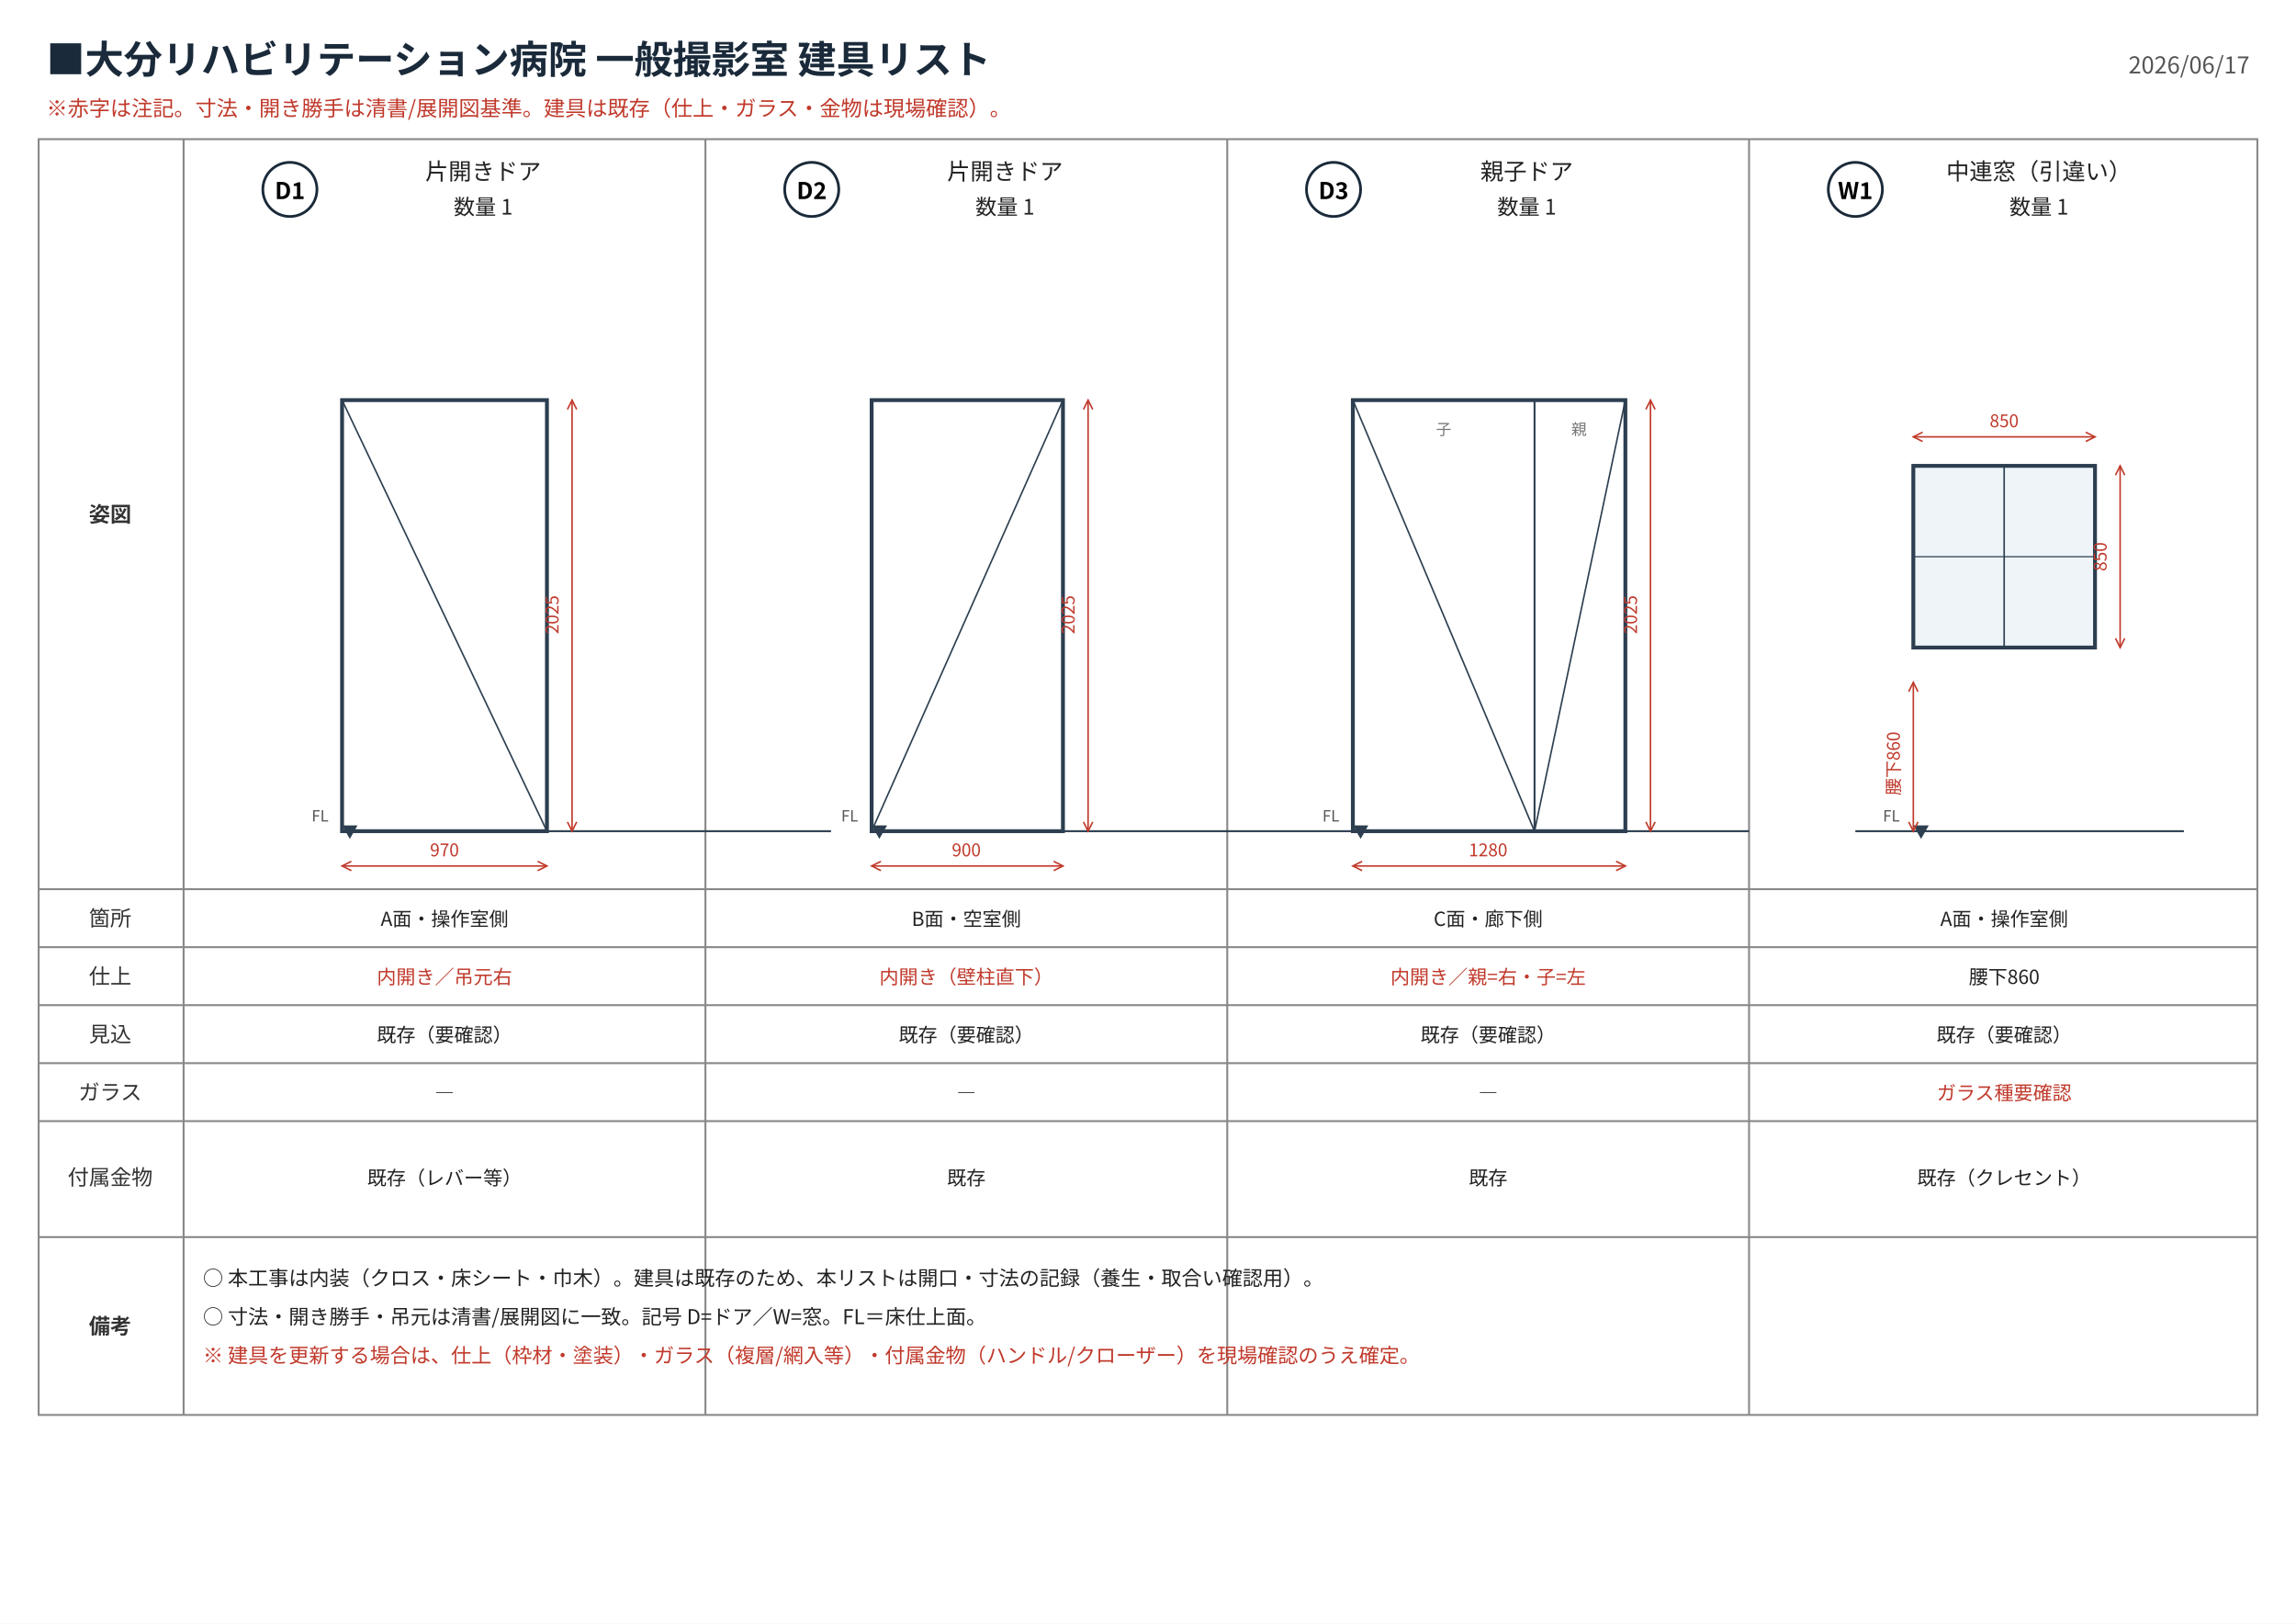
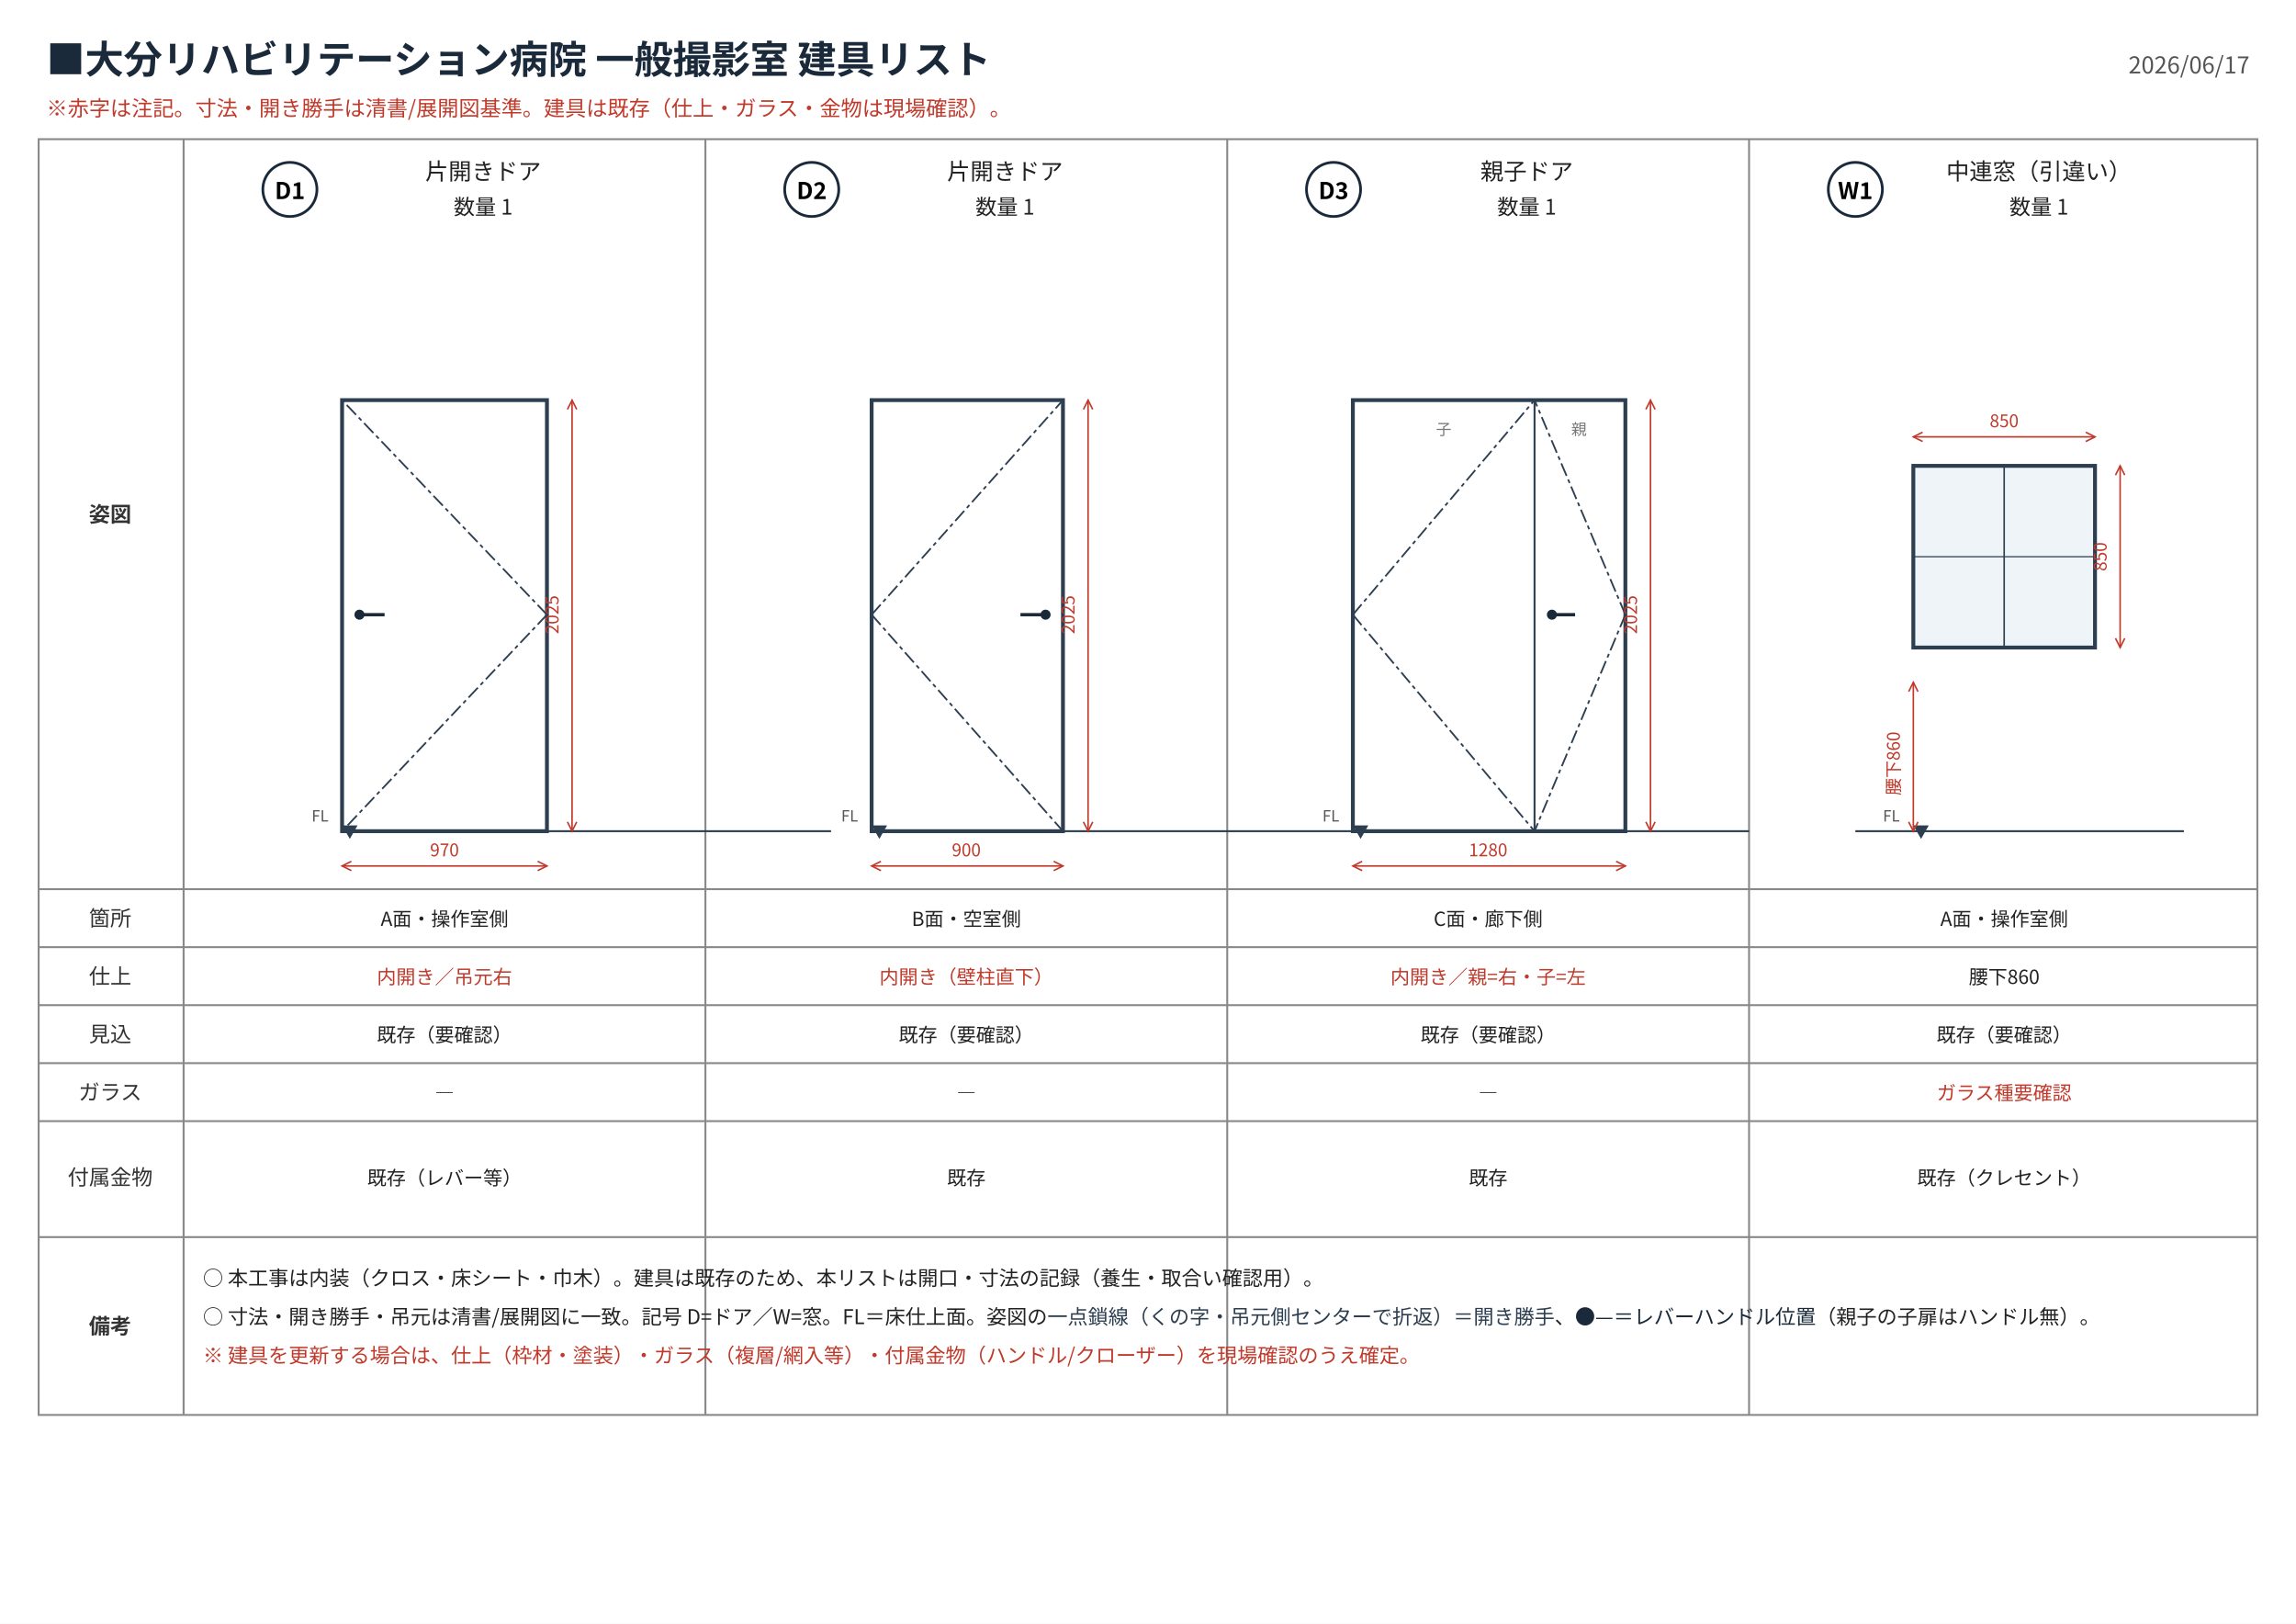
<svg xmlns="http://www.w3.org/2000/svg" viewBox="0 0 1188 840" font-family="'Noto Sans CJK JP','Noto Sans JP','IPAGothic','Yu Gothic','Hiragino Kaku Gothic ProN','Meiryo',sans-serif">
  <defs>
    <marker id="dimS" markerWidth="10" markerHeight="10" refX="2" refY="5" orient="auto">
      <path d="M8,2 L2,5 L8,8" fill="none" stroke="#c0392b" stroke-width="1" />
    </marker>
    <marker id="dimE" markerWidth="10" markerHeight="10" refX="8" refY="5" orient="auto">
      <path d="M2,2 L8,5 L2,8" fill="none" stroke="#c0392b" stroke-width="1" />
    </marker>
  </defs>
  <rect x="0" y="0" width="1188" height="840" fill="#fff" />
  <text x="24" y="38" font-size="20" font-weight="bold" fill="#1a2a3a">■大分リハビリテーション病院 一般撮影室 建具リスト</text>
  <text x="1164" y="38" font-size="12" fill="#555" text-anchor="end">2026/06/17</text>
  <text x="24" y="60" font-size="11" fill="#c0392b">※赤字は注記。寸法・開き勝手は清書/展開図基準。建具は既存（仕上・ガラス・金物は現場確認）。</text>
  <g stroke="#888" stroke-width="1" fill="none">
    <rect x="20" y="72" width="1148" height="660" />
    <line x1="95" y1="72" x2="95" y2="732" />
    <line x1="365" y1="72" x2="365" y2="732" />
    <line x1="635" y1="72" x2="635" y2="732" />
    <line x1="905" y1="72" x2="905" y2="732" />
    <line x1="20" y1="460" x2="1168" y2="460" />
    <line x1="20" y1="490" x2="1168" y2="490" />
    <line x1="20" y1="520" x2="1168" y2="520" />
    <line x1="20" y1="550" x2="1168" y2="550" />
    <line x1="20" y1="580" x2="1168" y2="580" />
    <line x1="20" y1="640" x2="1168" y2="640" />
  </g>
  <g font-size="11" fill="#333" text-anchor="middle">
    <text x="57" y="270" font-weight="bold">姿図</text>
    <text x="57" y="479">箇所</text>
    <text x="57" y="509">仕上</text>
    <text x="57" y="539">見込</text>
    <text x="57" y="569">ガラス</text>
    <text x="57" y="613">付属金物</text>
    <text x="57" y="690" font-weight="bold">備考</text>
  </g>
  <circle cx="150" cy="98" r="14" fill="#fff" stroke="#1a2a3a" stroke-width="1.4" />
  <text x="150" y="103" font-size="12" font-weight="bold" text-anchor="middle">D1</text>
  <text x="250" y="93" font-size="12" fill="#222" text-anchor="middle">片開きドア</text>
  <text x="250" y="111" font-size="11" fill="#222" text-anchor="middle">数量 1</text>
  <rect x="177" y="207" width="106" height="223" fill="none" stroke="#2c3e50" stroke-width="2" />
-   <line x1="283" y1="430" x2="177" y2="207" stroke="#2c3e50" stroke-width="0.8" />
+   <g stroke="#2c3e50" stroke-width="0.9" fill="none" stroke-dasharray="7 2 2 2">
+     <path d="M283,318 L177,207 M283,318 L177,430" />
+   </g>
+   <circle cx="186" cy="318" r="2.6" fill="#1a2a3a" />
+   <line x1="188" y1="318" x2="199" y2="318" stroke="#1a2a3a" stroke-width="1.7" />
  <line x1="232" y1="430" x2="430" y2="430" stroke="#2c3e50" stroke-width="1" />
  <path d="M177,427 l8,0 l-4,7 z" fill="#2c3e50" />
  <text x="170" y="425" font-size="8" fill="#555" text-anchor="end">FL</text>
  <line x1="177" y1="448" x2="283" y2="448" stroke="#c0392b" stroke-width="0.8" marker-start="url(#dimS)" marker-end="url(#dimE)" />
  <text x="230" y="443" font-size="9" fill="#c0392b" text-anchor="middle">970</text>
  <line x1="296" y1="207" x2="296" y2="430" stroke="#c0392b" stroke-width="0.8" marker-start="url(#dimS)" marker-end="url(#dimE)" />
  <text x="289" y="318" font-size="9" fill="#c0392b" text-anchor="middle" transform="rotate(-90 289 318)">2025</text>
  <g font-size="10" fill="#222" text-anchor="middle">
    <text x="230" y="479">A面・操作室側</text>
    <text x="230" y="509" fill="#c0392b">内開き／吊元右</text>
    <text x="230" y="539">既存（要確認）</text>
    <text x="230" y="569">―</text>
    <text x="230" y="613">既存（レバー等）</text>
  </g>
  <circle cx="420" cy="98" r="14" fill="#fff" stroke="#1a2a3a" stroke-width="1.4" />
  <text x="420" y="103" font-size="12" font-weight="bold" text-anchor="middle">D2</text>
  <text x="520" y="93" font-size="12" fill="#222" text-anchor="middle">片開きドア</text>
  <text x="520" y="111" font-size="11" fill="#222" text-anchor="middle">数量 1</text>
  <rect x="451" y="207" width="99" height="223" fill="none" stroke="#2c3e50" stroke-width="2" />
-   <line x1="451" y1="430" x2="550" y2="207" stroke="#2c3e50" stroke-width="0.8" />
+   <g stroke="#2c3e50" stroke-width="0.9" fill="none" stroke-dasharray="7 2 2 2">
+     <path d="M451,318 L550,207 M451,318 L550,430" />
+   </g>
+   <circle cx="541" cy="318" r="2.6" fill="#1a2a3a" />
+   <line x1="539" y1="318" x2="528" y2="318" stroke="#1a2a3a" stroke-width="1.7" />
  <line x1="500" y1="430" x2="700" y2="430" stroke="#2c3e50" stroke-width="1" />
  <path d="M451,427 l8,0 l-4,7 z" fill="#2c3e50" />
  <text x="444" y="425" font-size="8" fill="#555" text-anchor="end">FL</text>
  <line x1="451" y1="448" x2="550" y2="448" stroke="#c0392b" stroke-width="0.8" marker-start="url(#dimS)" marker-end="url(#dimE)" />
  <text x="500" y="443" font-size="9" fill="#c0392b" text-anchor="middle">900</text>
  <line x1="563" y1="207" x2="563" y2="430" stroke="#c0392b" stroke-width="0.8" marker-start="url(#dimS)" marker-end="url(#dimE)" />
  <text x="556" y="318" font-size="9" fill="#c0392b" text-anchor="middle" transform="rotate(-90 556 318)">2025</text>
  <g font-size="10" fill="#222" text-anchor="middle">
    <text x="500" y="479">B面・空室側</text>
    <text x="500" y="509" fill="#c0392b">内開き（壁柱直下）</text>
    <text x="500" y="539">既存（要確認）</text>
    <text x="500" y="569">―</text>
    <text x="500" y="613">既存</text>
  </g>
  <circle cx="690" cy="98" r="14" fill="#fff" stroke="#1a2a3a" stroke-width="1.4" />
  <text x="690" y="103" font-size="12" font-weight="bold" text-anchor="middle">D3</text>
  <text x="790" y="93" font-size="12" fill="#222" text-anchor="middle">親子ドア</text>
  <text x="790" y="111" font-size="11" fill="#222" text-anchor="middle">数量 1</text>
  <rect x="700" y="207" width="141" height="223" fill="none" stroke="#2c3e50" stroke-width="2" />
  <line x1="794" y1="207" x2="794" y2="430" stroke="#2c3e50" stroke-width="1" />
-   <line x1="794" y1="430" x2="841" y2="207" stroke="#2c3e50" stroke-width="0.8" />
-   <line x1="794" y1="430" x2="700" y2="207" stroke="#2c3e50" stroke-width="0.8" />
+   <g stroke="#2c3e50" stroke-width="0.9" fill="none" stroke-dasharray="7 2 2 2">
+     <path d="M841,318 L794,207 M841,318 L794,430" />
+     <path d="M700,318 L794,207 M700,318 L794,430" />
+   </g>
+   <circle cx="803" cy="318" r="2.6" fill="#1a2a3a" />
+   <line x1="805" y1="318" x2="815" y2="318" stroke="#1a2a3a" stroke-width="1.7" />
  <text x="817" y="225" font-size="8" fill="#777" text-anchor="middle">親</text>
  <text x="747" y="225" font-size="8" fill="#777" text-anchor="middle">子</text>
  <line x1="770" y1="430" x2="905" y2="430" stroke="#2c3e50" stroke-width="1" />
  <path d="M700,427 l8,0 l-4,7 z" fill="#2c3e50" />
  <text x="693" y="425" font-size="8" fill="#555" text-anchor="end">FL</text>
  <line x1="700" y1="448" x2="841" y2="448" stroke="#c0392b" stroke-width="0.8" marker-start="url(#dimS)" marker-end="url(#dimE)" />
  <text x="770" y="443" font-size="9" fill="#c0392b" text-anchor="middle">1280</text>
  <line x1="854" y1="207" x2="854" y2="430" stroke="#c0392b" stroke-width="0.8" marker-start="url(#dimS)" marker-end="url(#dimE)" />
  <text x="847" y="318" font-size="9" fill="#c0392b" text-anchor="middle" transform="rotate(-90 847 318)">2025</text>
  <g font-size="10" fill="#222" text-anchor="middle">
    <text x="770" y="479">C面・廊下側</text>
    <text x="770" y="509" fill="#c0392b">内開き／親=右・子=左</text>
    <text x="770" y="539">既存（要確認）</text>
    <text x="770" y="569">―</text>
    <text x="770" y="613">既存</text>
  </g>
  <circle cx="960" cy="98" r="14" fill="#fff" stroke="#1a2a3a" stroke-width="1.4" />
  <text x="960" y="103" font-size="12" font-weight="bold" text-anchor="middle">W1</text>
  <text x="1055" y="93" font-size="12" fill="#222" text-anchor="middle">中連窓（引違い）</text>
  <text x="1055" y="111" font-size="11" fill="#222" text-anchor="middle">数量 1</text>
  <rect x="990" y="241" width="94" height="94" fill="#eef4f8" stroke="#2c3e50" stroke-width="2" />
  <line x1="1037" y1="241" x2="1037" y2="335" stroke="#2c3e50" stroke-width="0.8" />
  <line x1="990" y1="288" x2="1084" y2="288" stroke="#2c3e50" stroke-width="0.6" />
  <line x1="960" y1="430" x2="1130" y2="430" stroke="#2c3e50" stroke-width="1" />
  <path d="M990,427 l8,0 l-4,7 z" fill="#2c3e50" />
  <text x="983" y="425" font-size="8" fill="#555" text-anchor="end">FL</text>
  <line x1="990" y1="353" x2="990" y2="430" stroke="#c0392b" stroke-width="0.8" marker-start="url(#dimS)" marker-end="url(#dimE)" />
  <text x="983" y="395" font-size="9" fill="#c0392b" text-anchor="middle" transform="rotate(-90 983 395)">腰下860</text>
  <line x1="990" y1="226" x2="1084" y2="226" stroke="#c0392b" stroke-width="0.8" marker-start="url(#dimS)" marker-end="url(#dimE)" />
  <text x="1037" y="221" font-size="9" fill="#c0392b" text-anchor="middle">850</text>
  <line x1="1097" y1="241" x2="1097" y2="335" stroke="#c0392b" stroke-width="0.8" marker-start="url(#dimS)" marker-end="url(#dimE)" />
  <text x="1090" y="288" font-size="9" fill="#c0392b" text-anchor="middle" transform="rotate(-90 1090 288)">850</text>
  <g font-size="10" fill="#222" text-anchor="middle">
    <text x="1037" y="479">A面・操作室側</text>
    <text x="1037" y="509">腰下860</text>
    <text x="1037" y="539">既存（要確認）</text>
    <text x="1037" y="569" fill="#c0392b">ガラス種要確認</text>
    <text x="1037" y="613">既存（クレセント）</text>
  </g>
  <g font-size="10.5" fill="#222">
    <text x="105" y="665">○ 本工事は内装（クロス・床シート・巾木）。建具は既存のため、本リストは開口・寸法の記録（養生・取合い確認用）。</text>
-     <text x="105" y="685">○ 寸法・開き勝手・吊元は清書/展開図に一致。記号 D=ドア／W=窓。FL＝床仕上面。</text>
+     <text x="105" y="685">○ 寸法・開き勝手・吊元は清書/展開図に一致。記号 D=ドア／W=窓。FL＝床仕上面。姿図の<tspan fill="#2c3e50">一点鎖線（くの字・吊元側センターで折返）＝開き勝手</tspan>、<tspan fill="#1a2a3a">●—＝レバーハンドル位置</tspan>（親子の子扉はハンドル無）。</text>
    <text x="105" y="705" fill="#c0392b">※ 建具を更新する場合は、仕上（枠材・塗装）・ガラス（複層/網入等）・付属金物（ハンドル/クローザー）を現場確認のうえ確定。</text>
  </g>
</svg>
